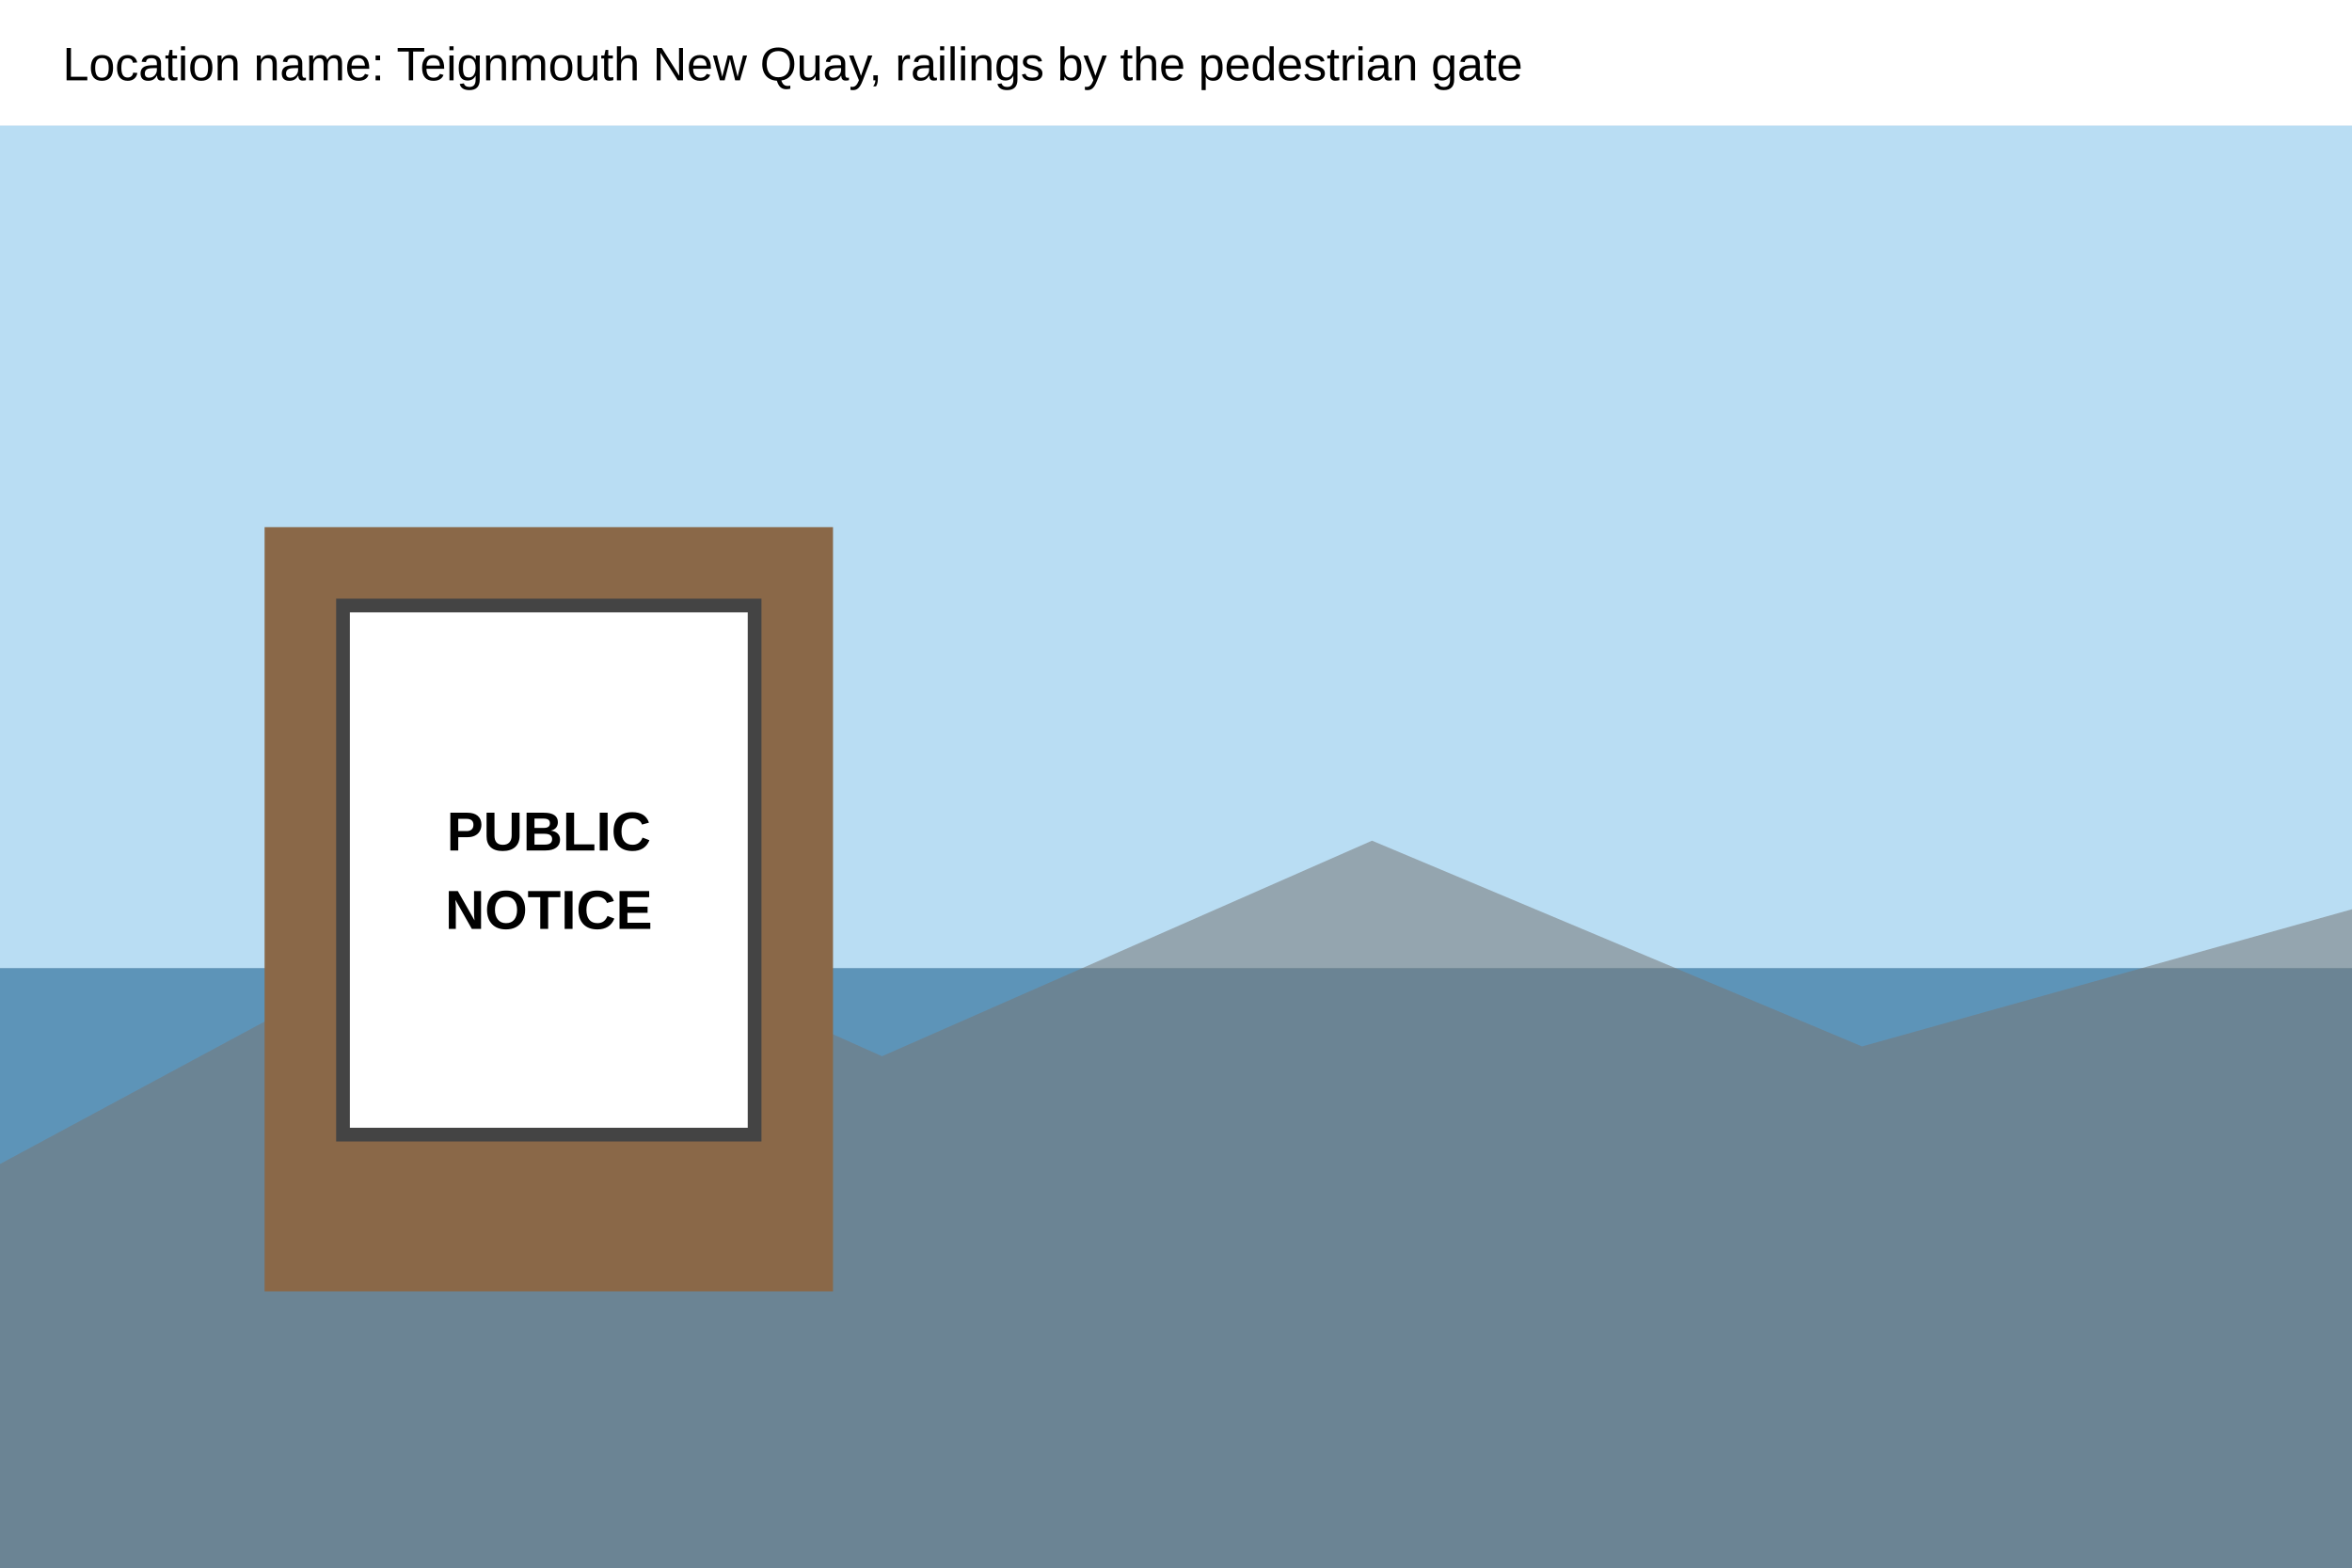
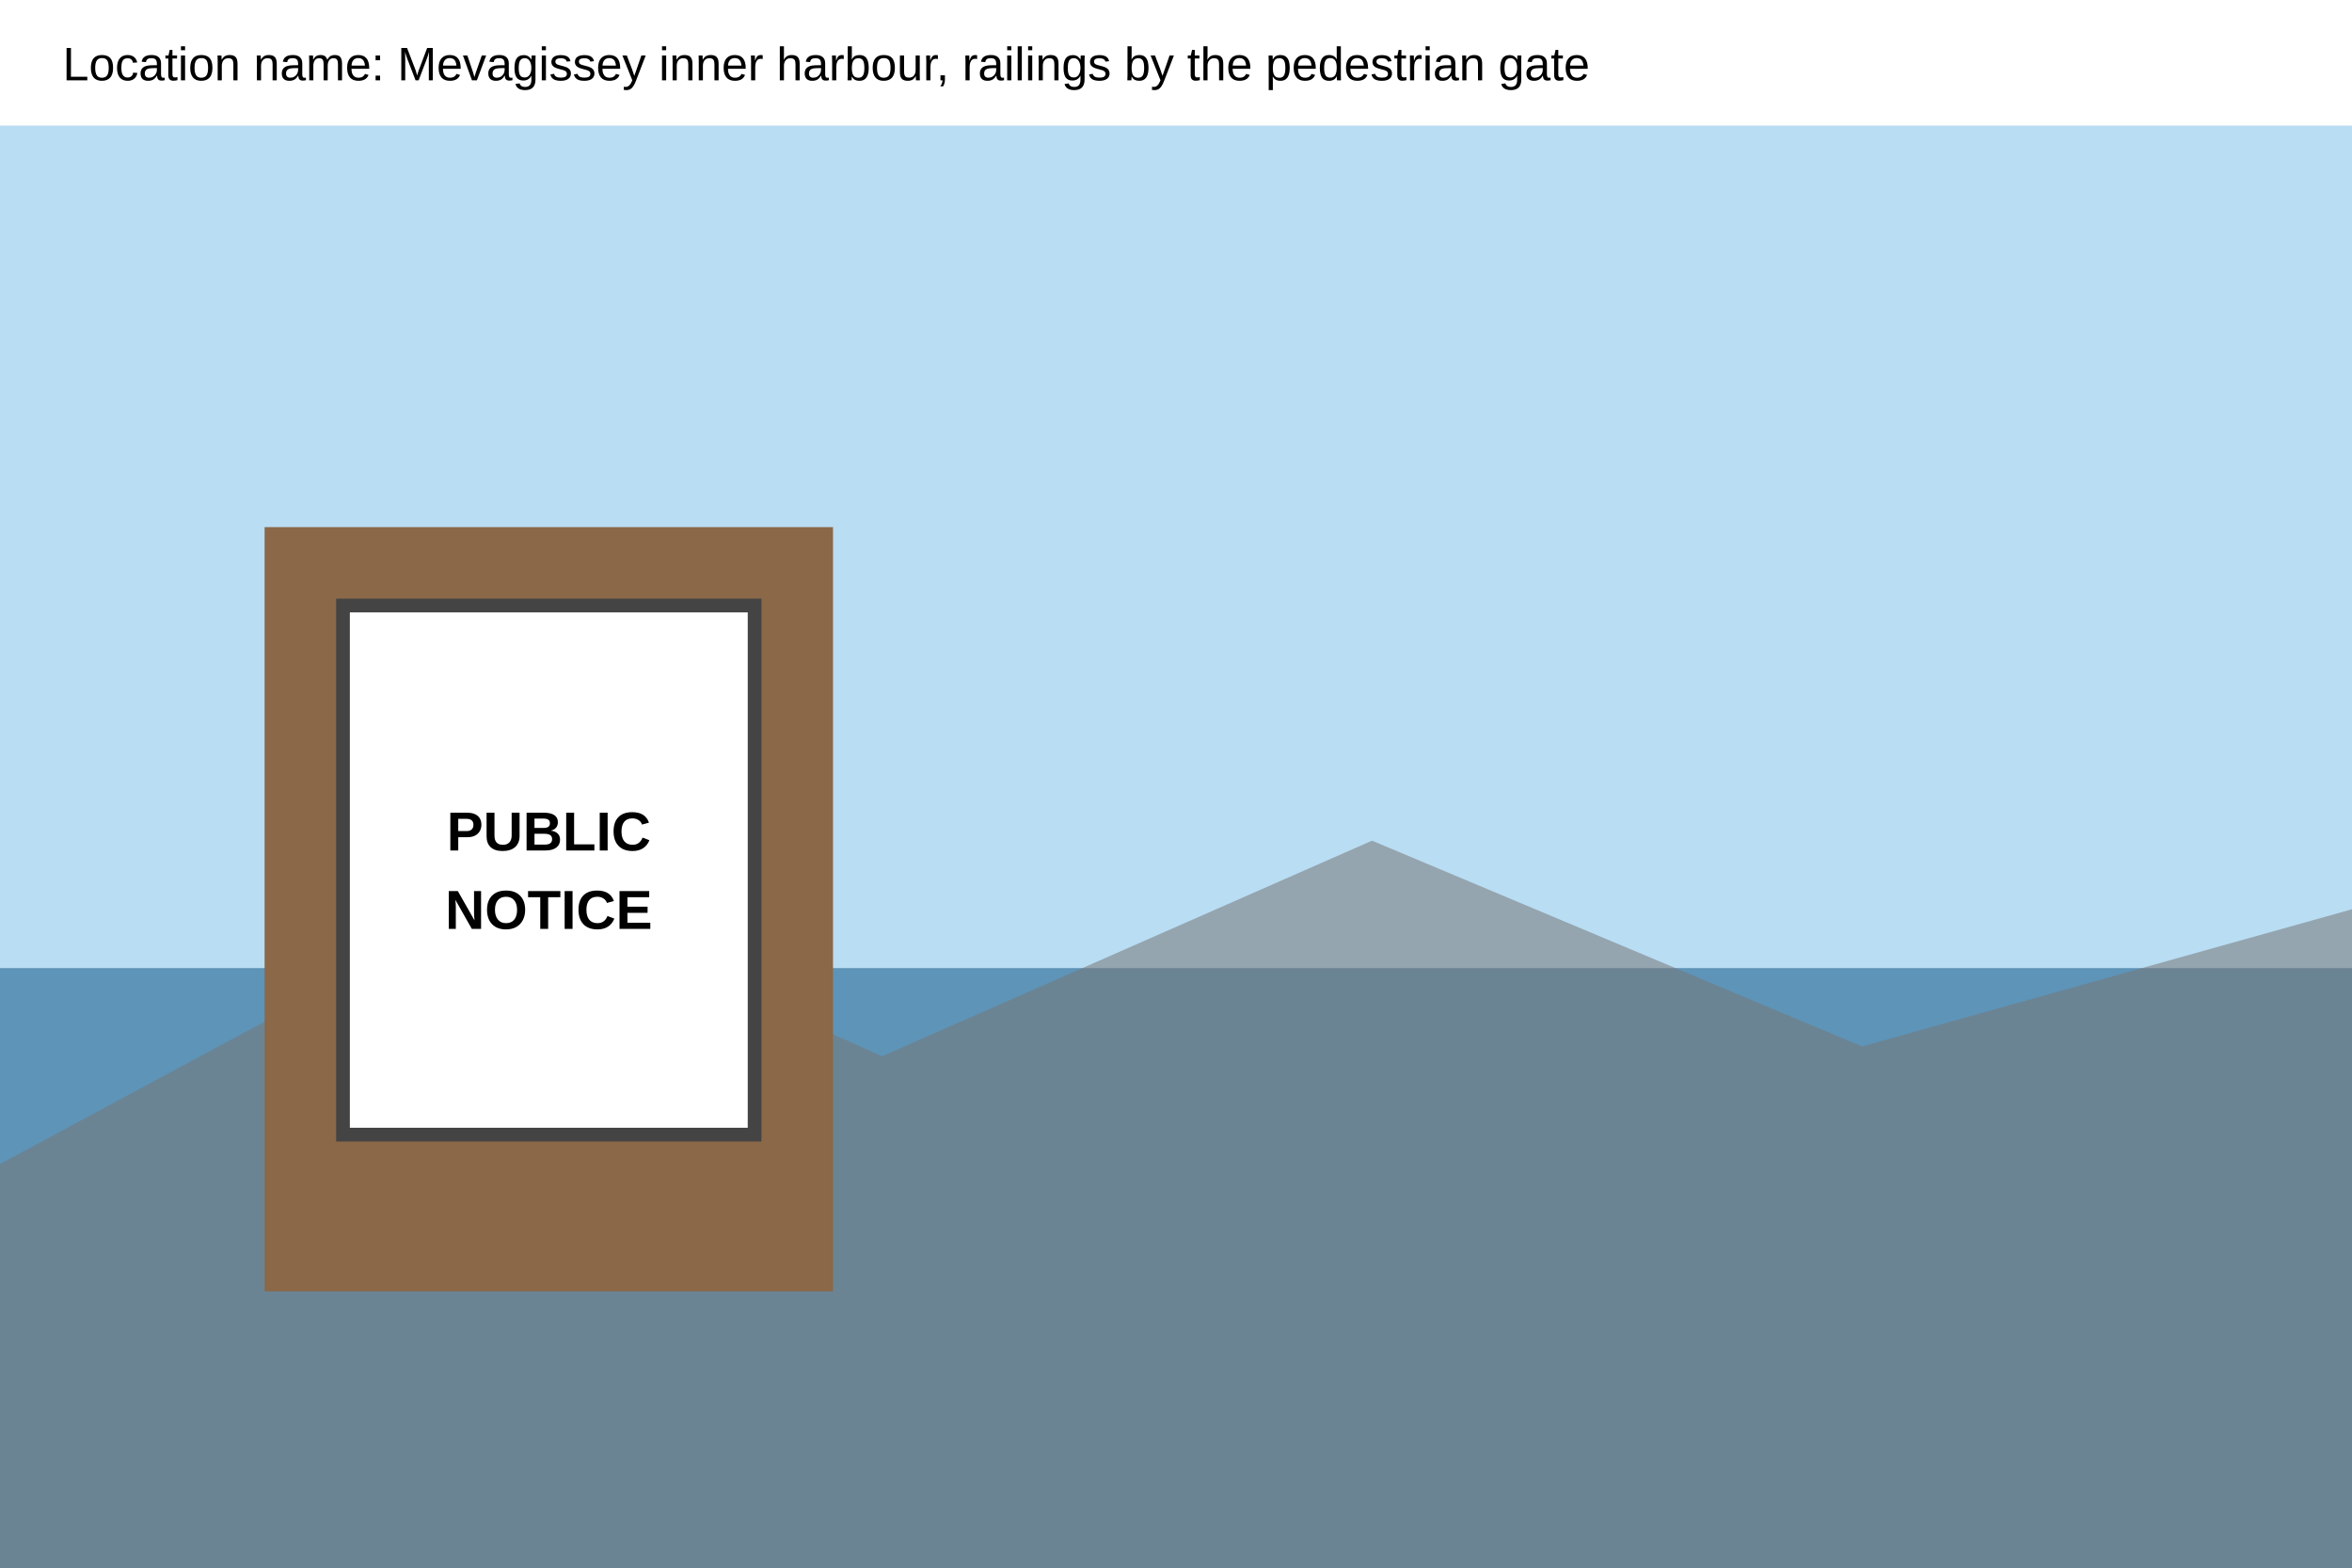
<svg xmlns="http://www.w3.org/2000/svg" width="1200" height="800" viewBox="0 0 1200 800">
  <g transform="translate(0 64)">
    <rect width="1200" height="430" fill="#b9ddf3" />
    <rect y="430" width="1200" height="370" fill="#5d94b8" />
    <path d="M0 530L260 390l190 85 250-110 250 105 250-70v400H0z" fill="#777" opacity=".55" />
    <rect x="135" y="205" width="290" height="390" fill="#8a6848" />
    <rect x="175" y="245" width="210" height="270" fill="#fff" stroke="#444" stroke-width="7" />
    <text x="280" y="370" text-anchor="middle" font-family="Arial" font-size="28" font-weight="700">PUBLIC</text>
    <text x="280" y="410" text-anchor="middle" font-family="Arial" font-size="28" font-weight="700">NOTICE</text>
  </g>
  <rect width="1200" height="64" fill="#fff" />
-   <text x="32" y="41" font-family="Arial" font-size="24">Location name: Teignmouth New Quay, railings by the pedestrian gate</text>
+   <text x="32" y="41" font-family="Arial" font-size="24">Location name: Mevagissey inner harbour, railings by the pedestrian gate</text>
</svg>
